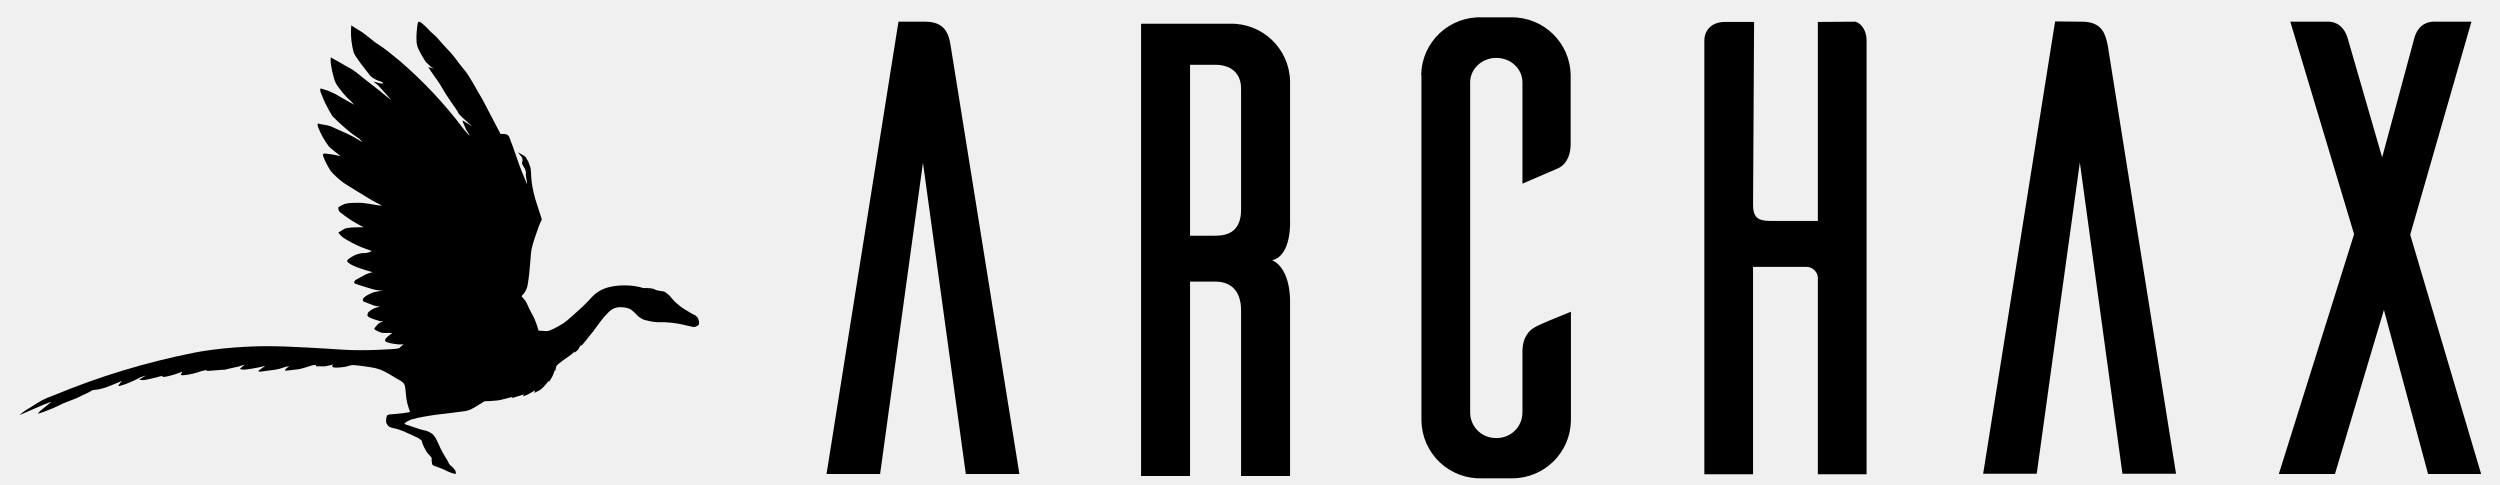
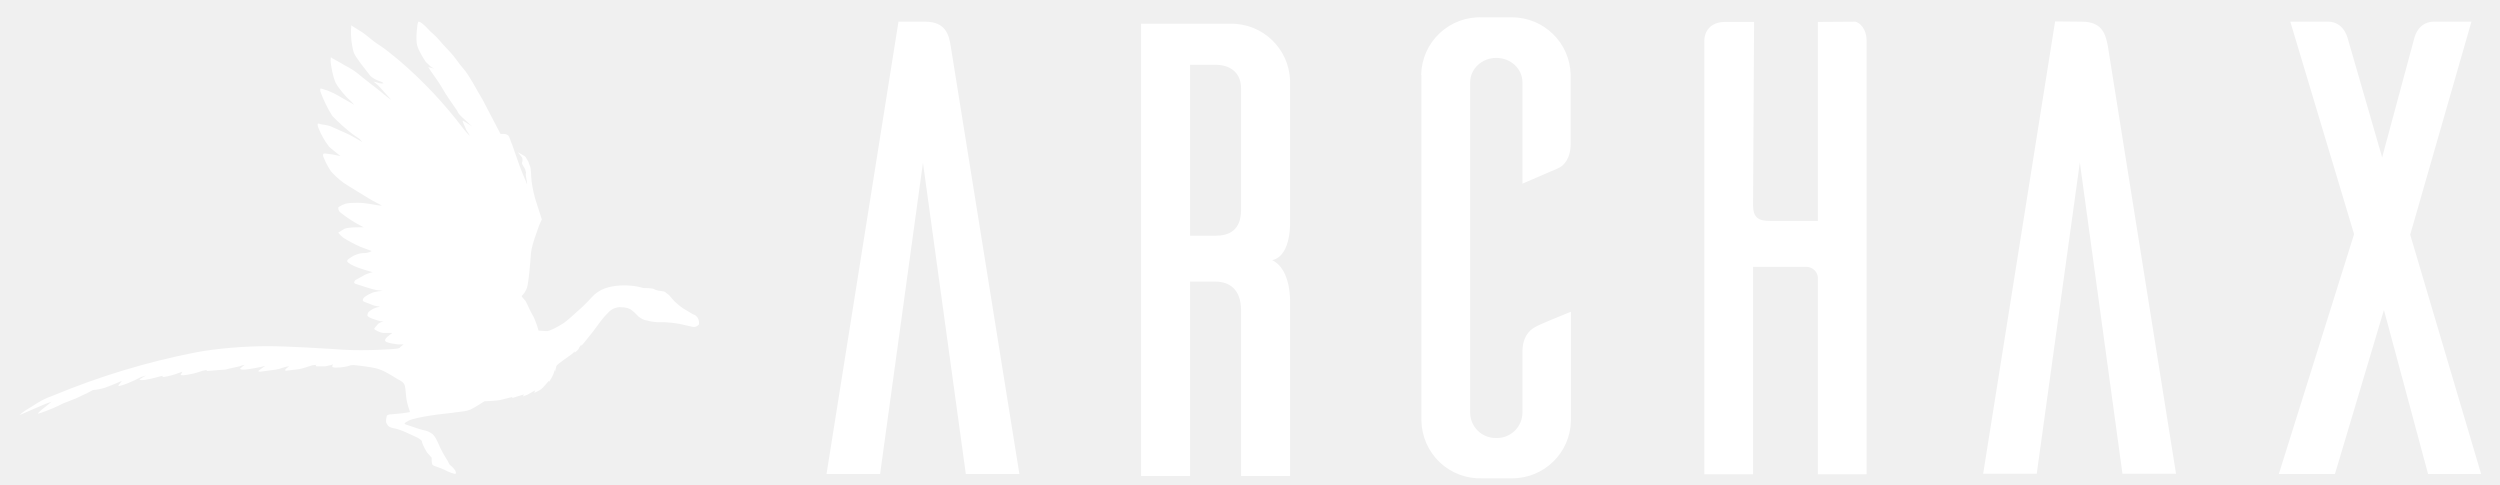
- <svg xmlns="http://www.w3.org/2000/svg" viewBox="0 0 98 19">
+ <svg xmlns="http://www.w3.org/2000/svg" viewBox="0 0 98 19" fill="#fff">
  <path d="m94.48 9.2 2.4-8.35H95.4c-.08 0-.56 0-.75.61l-1.27 4.71-1.36-4.7c-.2-.62-.67-.62-.75-.62h-1.49l2.5 8.33-2.95 9.4h2.2l1.92-6.43 1.73 6.43h2.08zM71.26.86v7.8h-1.87c-.45 0-.67-.12-.67-.62l.04-7.18h-1.14c-.6 0-.81.41-.81.72v17.01h1.91v-8.13h2.08c.24 0 .43.17.46.4v7.73h1.91V1.57c0-.23-.1-.6-.43-.72m-35.47.97c-.07-.48-.22-.97-1-.97h-1.05L32.4 18.58h2.1l1.68-12.2 1.68 12.2h2.1zM48.22.93h-3.49v17.73h1.92v-7.62h1c.52 0 1 .28 1 1.13v6.49h1.92v-6.8s.06-1.3-.7-1.66c.78-.18.7-1.57.7-1.57V3.16A2.3 2.3 0 0 0 48.22.93m-.57 1.61c.52 0 1 .26 1 .93v4.75c0 .82-.48 1.02-1 1.02h-1v-6.7zm8.07.4V16.5a2.3 2.3 0 0 0 2.39 2.25h1.17a2.3 2.3 0 0 0 2.3-2.25v-4.28c-.49.2-1.24.5-1.4.6-.23.12-.5.39-.5.97v2.38a1 1 0 0 1-1.03 1 1 1 0 0 1-1.02-1V3.23c0-.53.46-.96 1.02-.96.58 0 1.03.43 1.03.96V7.2l1.39-.6c.24-.1.5-.39.5-.97v-2.7a2.3 2.3 0 0 0-2.3-2.25h-1.16a2.3 2.3 0 0 0-2.4 2.25M80.56.84l-2.82 17.73h2.1l1.69-12.2 1.67 12.2h2.1L82.63 1.82c-.09-.48-.22-.97-1.02-.97zm-63.6 17.39c-.05-.07-.04-.29-.04-.29l-.17-.19a2 2 0 0 1-.2-.39q0-.1-.09-.14c-.04-.04-.1-.07-.3-.16s-.45-.22-.71-.27-.25-.13-.3-.2c-.04-.06 0-.27.02-.3q.05-.05.19-.05l.31-.03c.09 0 .32-.05.37-.05s.02-.05.02-.05l-.04-.12a2 2 0 0 1-.1-.46c-.02-.19-.03-.39-.07-.46q-.04-.1-.25-.2c-.13-.07-.45-.3-.75-.4-.29-.1-1-.16-1-.16s-.1 0-.17.03-.3.07-.5.07-.15-.06-.15-.08l.02-.05-.07.03-.23.05h-.35c-.05-.02 0-.06 0-.06l-.16.02c-.13.04-.36.12-.51.15l-.5.06q-.09 0-.04-.05c.02-.04.15-.12.15-.12s-.1 0-.24.05q-.16.06-.3.08l-.6.08c-.1 0-.07-.03-.05-.05l.25-.18-.2.05c-.08.02-.47.09-.62.1q-.2 0-.16-.05l.17-.14s-.17.04-.2.06l-.45.1c-.12.04-.12.03-.29.04s-.53.05-.56.04l.03-.04-.2.04a3 3 0 0 1-.72.17c-.19 0-.1-.03-.1-.05l.05-.09-.28.1c-.15.05-.47.13-.5.1v-.04s-.47.13-.67.16c-.18.03-.24-.01-.23-.02l.25-.15-.19.06-.26.13c-.1.05-.41.18-.55.21-.13.04-.06-.03-.05-.05l.11-.14-.14.06c-.09.04-.4.17-.6.23s-.4.07-.4.07-.22.13-.4.2q-.24.13-.55.24c-.22.08-.21.08-.41.18s-.72.3-.77.3c-.06.02 0-.04.1-.13l.41-.33s-.2.06-.42.16l-.83.36s.1-.12.47-.33c.36-.23.47-.3.86-.44a29 29 0 0 1 5.54-1.68c.87-.17 2.02-.25 2.84-.25s2.23.09 3.01.14 2-.02 2.11-.05.06-.04.12-.08l.1-.08h-.22c-.11-.02-.3-.03-.44-.09-.13-.05-.04-.15.05-.23l.17-.13h-.36c-.1 0-.35-.12-.35-.16 0-.03.12-.15.16-.2.04-.04.21-.1.21-.1h-.14c-.05-.02-.3-.08-.42-.15s-.07-.1-.06-.16.16-.15.22-.18c.07-.04.26-.08.26-.08s-.18-.02-.26-.05l-.36-.14c-.08-.03-.06-.08-.04-.13q.06-.09.3-.2c.14-.08.47-.1.47-.1l-.26-.03c-.1-.01-.68-.2-.8-.24s-.05-.1-.02-.15l.38-.21c.15-.07.3-.1.3-.1s-.33-.09-.55-.17c-.24-.08-.44-.2-.45-.26 0-.06.04-.08.16-.16s.3-.16.5-.16.3-.08.3-.08l-.43-.16a5 5 0 0 1-.68-.36 1 1 0 0 1-.2-.2l.24-.15c.15-.06.45-.06.54-.06h.22l-.1-.05a5 5 0 0 1-.84-.55c-.06-.06-.07-.17-.05-.19a1 1 0 0 1 .26-.13c.12-.03.22-.04.52-.04s.61.08.79.1c.17.02.12 0 .12 0s-.4-.2-.5-.27c-.09-.06-.83-.5-1-.62-.18-.13-.4-.34-.49-.45a3 3 0 0 1-.3-.58c-.04-.14.07-.11.1-.11a4 4 0 0 1 .58.1c-.12-.1-.36-.28-.45-.37a3 3 0 0 1-.42-.74c-.04-.1-.05-.19.03-.16.09.04.25.03.45.1l.67.3c.2.09.57.32.57.32l-.1-.12-.29-.2a8 8 0 0 1-.78-.7 5 5 0 0 1-.47-.96c-.02-.12 0-.12.03-.12l.3.1c.12.05.24.1.47.24l.53.3s-.18-.2-.24-.24c-.06-.05-.39-.42-.49-.62s-.2-.7-.2-.89.04-.09.04-.09l.36.2c.22.14.4.2.65.4.26.22.7.55.9.71.19.17.43.34.43.34l-.08-.09-.36-.4c-.08-.1-.26-.23-.26-.23s.12.02.19.05.2.02.2.02L15 3.23c-.06-.04-.2-.06-.34-.15s-.14-.1-.23-.22-.5-.61-.57-.82a3 3 0 0 1-.1-.9c.02-.14 0-.15 0-.15l.35.22c.22.12.46.37.73.54s.5.37.82.63a17 17 0 0 1 2.5 2.66c.12.16.26.29.26.29s-.07-.14-.14-.23l-.13-.3c-.03-.08 0-.07 0-.07l.37.23s-.14-.11-.19-.17c-.05-.05-.2-.17-.3-.28s-.05-.08-.13-.2-.42-.59-.56-.85c-.14-.25-.4-.59-.45-.67l-.1-.16.24.06s-.13-.05-.2-.13-.11-.08-.17-.18-.26-.4-.31-.61c-.06-.22 0-.82.04-.9q.03-.07.23.11c.13.11.18.2.37.36.18.15.25.28.57.61s.38.49.61.75c.24.27.5.8.75 1.21l.7 1.34h.13s.1 0 .16.05c.07.05.1.23.17.38.06.16.29.85.38 1.06l.2.48v-.06l-.04-.23q-.02-.1 0-.17l-.04-.14c-.03-.05-.12-.18-.12-.23l.02-.08q.01-.01-.01-.13l-.17-.21s.27.14.3.18l.1.17c.03.03.01.05.07.18s.04.38.07.62c.03.25.12.64.2.86l.2.62c-.01.03-.1.2-.15.36-.06.17-.21.58-.25.8-.04.2-.03.3-.05.48-.01.17-.06.69-.11.95s-.23.41-.23.41q-.01.02.1.14c.09.07.15.3.3.56.16.26.26.66.26.66l.33.02c.1 0 .4-.15.65-.31.23-.17.36-.3.75-.65.38-.36.34-.4.62-.59s.74-.26 1.15-.24.58.1.6.1c.05 0 .3 0 .4.03.1.05.14.07.32.09s.13.05.25.12c.11.08.18.23.37.38.17.16.35.25.58.39l.08.04q.04 0 .13.1c.06.09.07.22.06.27q-.03.06-.14.1c-.07.02-.12 0-.34-.05a4 4 0 0 0-1.14-.13q-.22-.01-.43-.07c-.16-.02-.24-.1-.32-.15l-.17-.17-.12-.1c-.07-.04-.17-.1-.45-.1-.28.02-.4.16-.52.29-.13.12-.4.5-.51.65l-.32.4-.15.18v-.05s-.09.1-.11.17c-.03.05-.16.15-.16.15l.02-.06-.15.13c-.15.11-.54.37-.58.45l-.05.21-.01-.06-.06.17c-.03.1-.17.3-.17.3l-.01-.04s-.19.24-.29.32-.28.15-.28.15l.04-.1-.3.17-.18.07.04-.08-.26.08-.22.07c.02 0 .03-.05.03-.05l-.4.1c-.18.06-.7.07-.7.07s-.4.26-.56.33c-.15.06-.3.07-.54.1-.25.04-.65.07-1.02.13-.36.06-.7.12-.85.2s-.16.1-.16.12.1.05.2.08c.11.04.4.14.53.17q.2.03.37.16c.1.1.14.19.23.38.08.2.23.47.35.65.05.07.03.13.15.22.1.08.22.23.17.3-.01.03-.27-.06-.45-.16-.22-.1-.41-.14-.44-.18" />
</svg>
